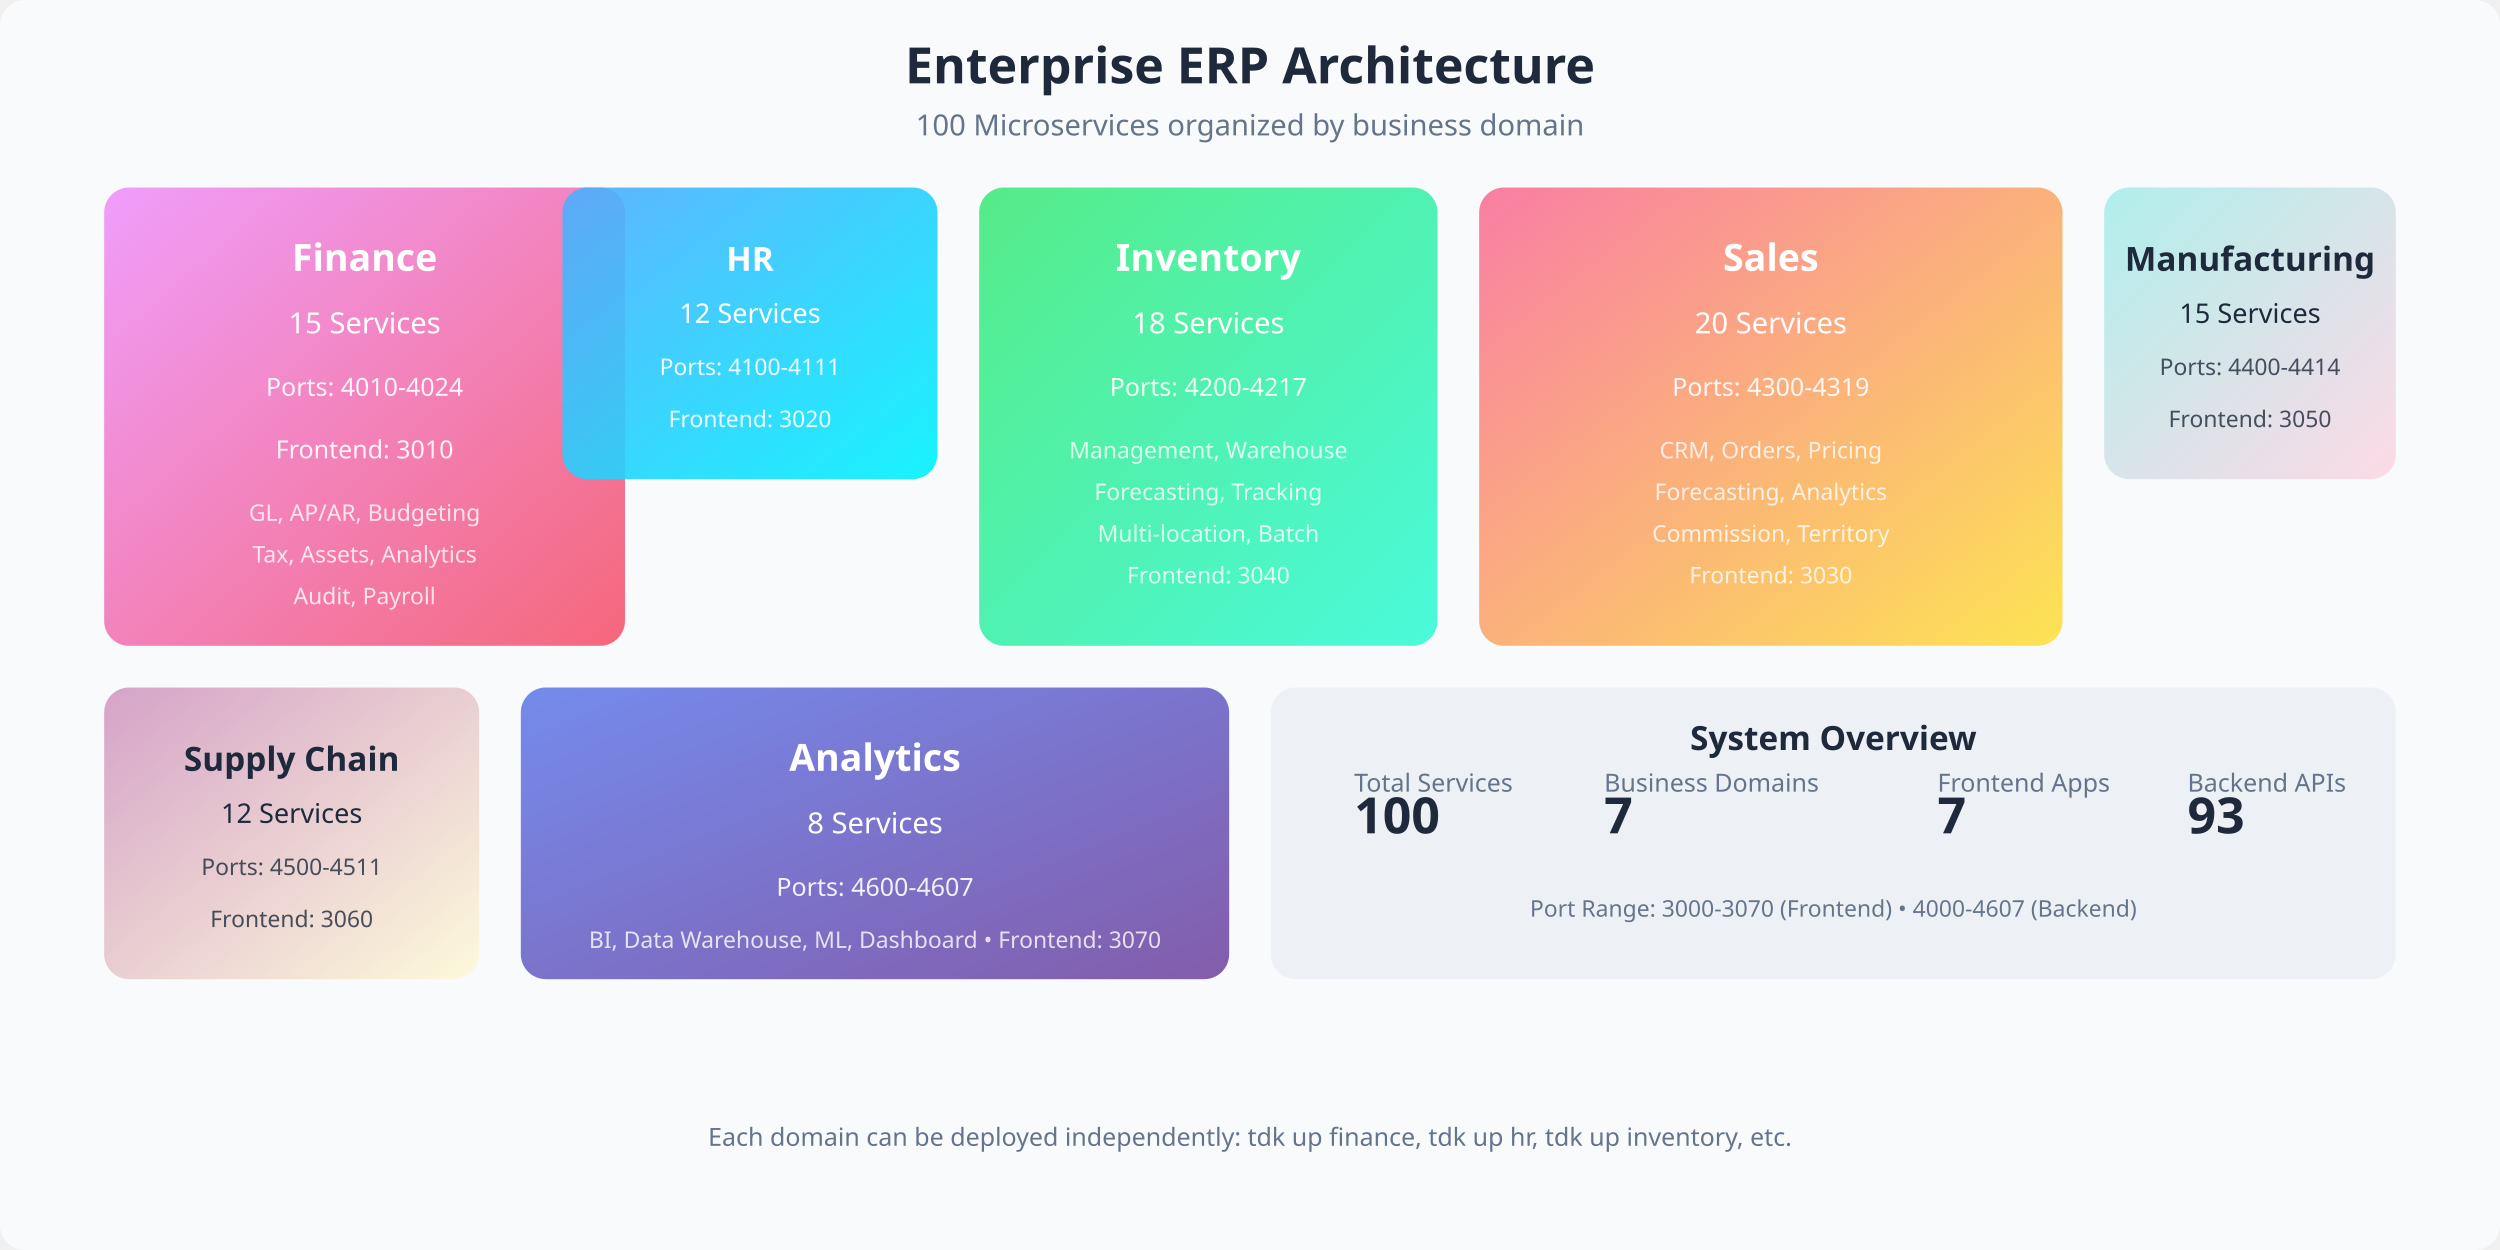
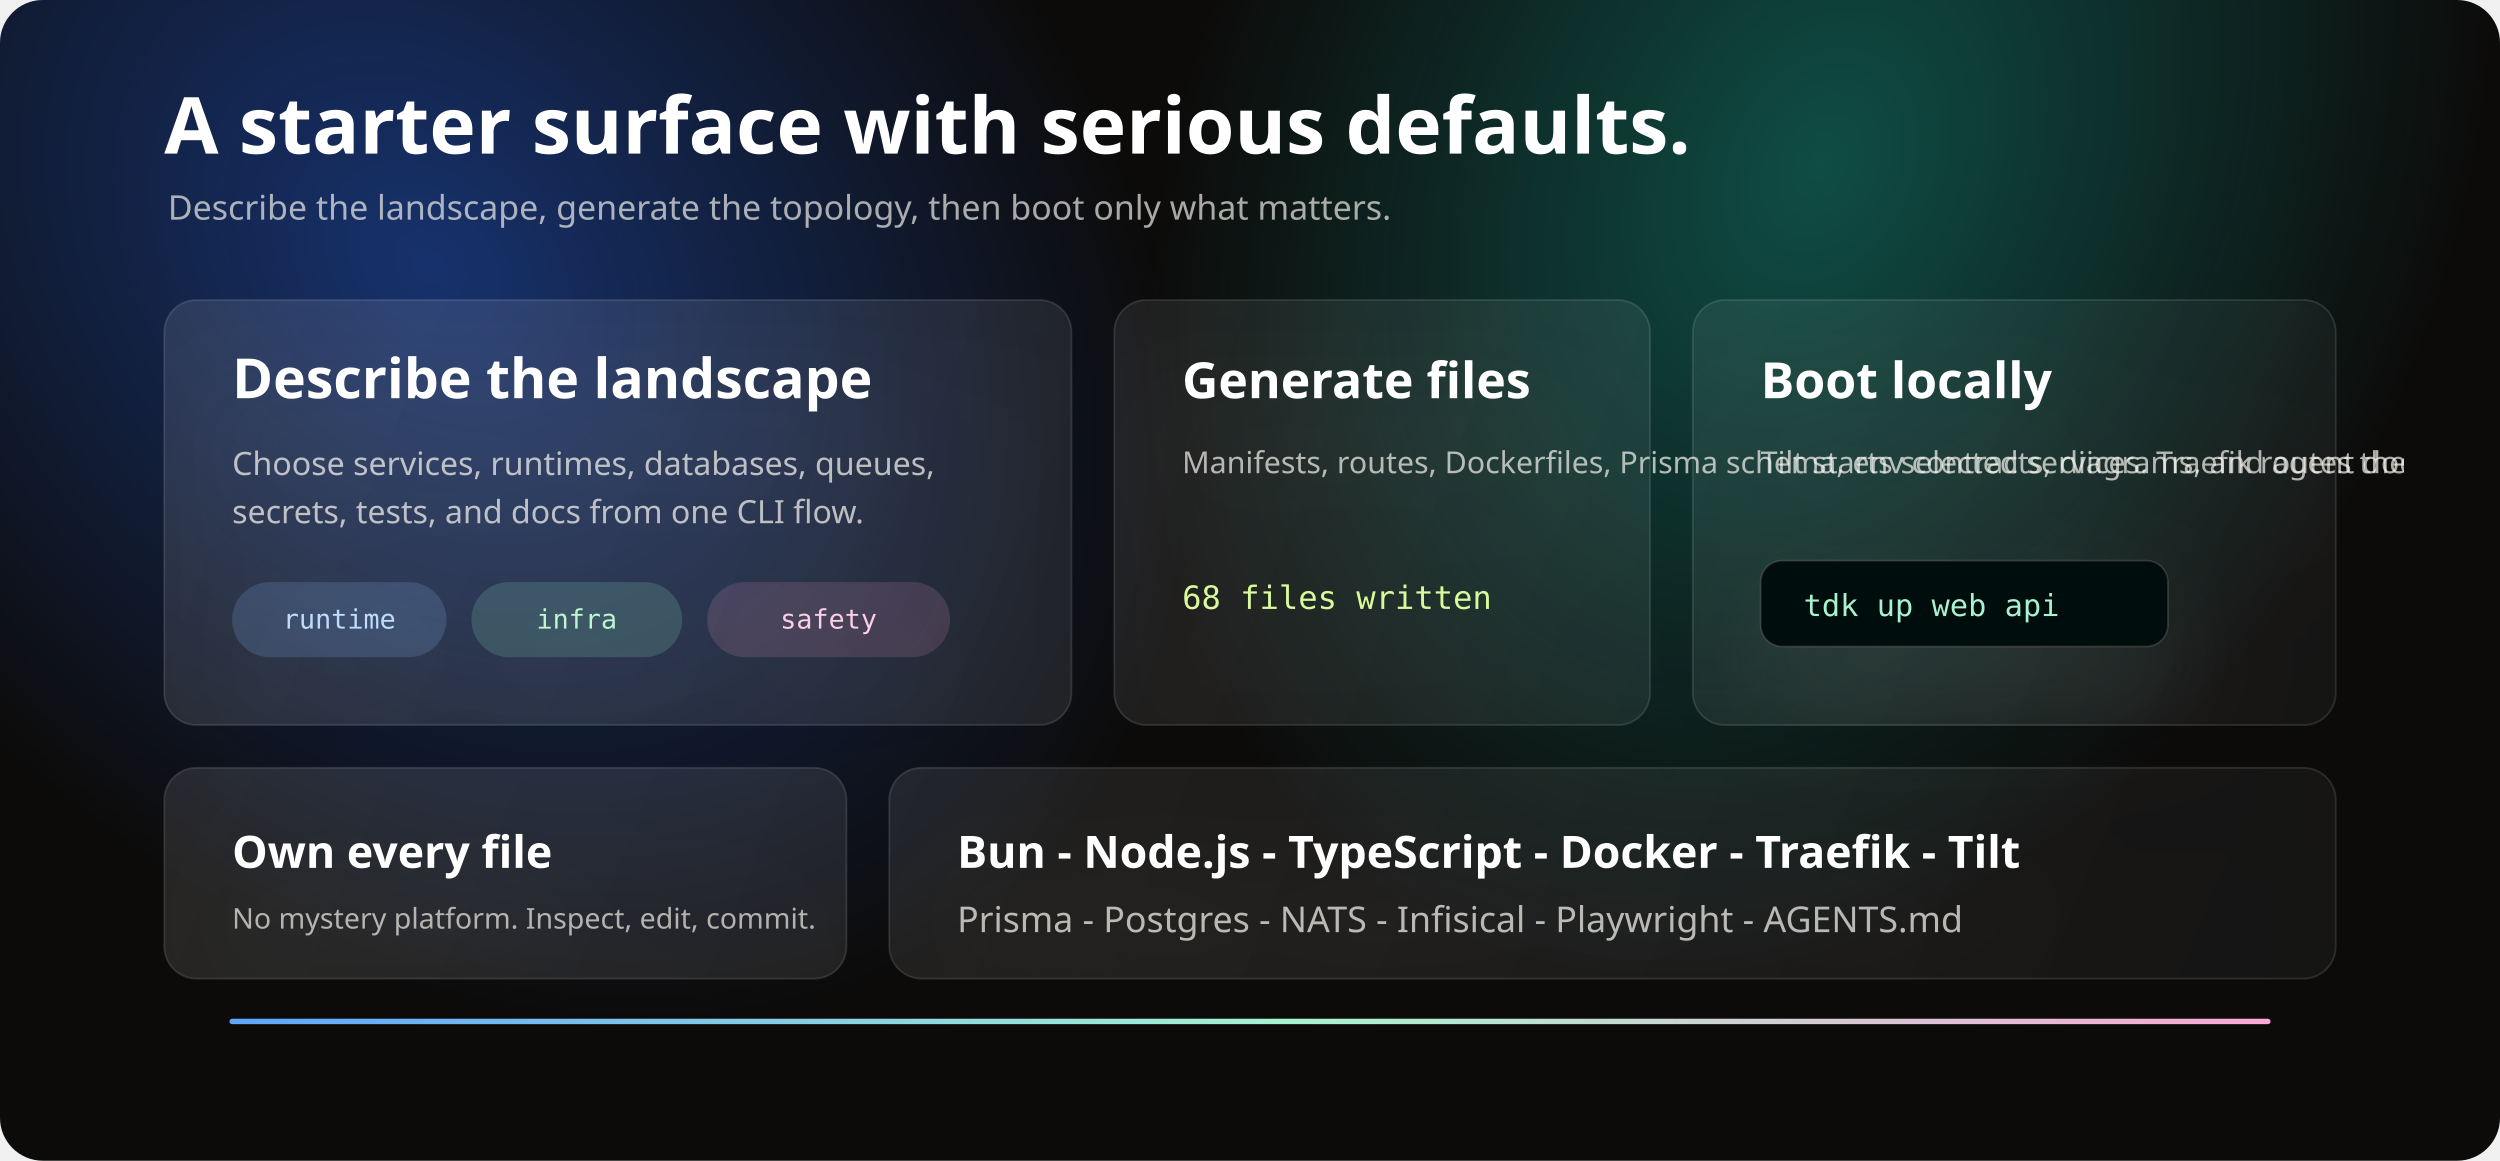
- <svg xmlns="http://www.w3.org/2000/svg" viewBox="0 0 1200 600" fill="none">
+ <svg xmlns="http://www.w3.org/2000/svg" viewBox="0 0 1400 650" fill="none">
  <defs>
-     <linearGradient id="finance" x1="0%" y1="0%" x2="100%" y2="100%">
-       <stop offset="0%" style="stop-color:#f093fb;stop-opacity:1" />
-       <stop offset="100%" style="stop-color:#f5576c;stop-opacity:1" />
+     <radialGradient id="cyanGlow" cx="0" cy="0" r="1" gradientUnits="userSpaceOnUse" gradientTransform="translate(1020 90) rotate(116) scale(480 350)">
+       <stop stop-color="#14b8a6" stop-opacity=".38" />
+       <stop offset="1" stop-color="#14b8a6" stop-opacity="0" />
+     </radialGradient>
+     <radialGradient id="blueGlow" cx="0" cy="0" r="1" gradientUnits="userSpaceOnUse" gradientTransform="translate(240 150) rotate(44) scale(480 360)">
+       <stop stop-color="#2563eb" stop-opacity=".44" />
+       <stop offset="1" stop-color="#2563eb" stop-opacity="0" />
+     </radialGradient>
+     <linearGradient id="card" x1="96" y1="128" x2="1244" y2="594" gradientUnits="userSpaceOnUse">
+       <stop stop-color="#ffffff" stop-opacity=".105" />
+       <stop offset="1" stop-color="#ffffff" stop-opacity=".035" />
    </linearGradient>
-     <linearGradient id="hr" x1="0%" y1="0%" x2="100%" y2="100%">
-       <stop offset="0%" style="stop-color:#4facfe;stop-opacity:1" />
-       <stop offset="100%" style="stop-color:#00f2fe;stop-opacity:1" />
+     <linearGradient id="accent" x1="130" y1="572" x2="1270" y2="572" gradientUnits="userSpaceOnUse">
+       <stop stop-color="#60a5fa" />
+       <stop offset=".52" stop-color="#a7f3d0" />
+       <stop offset="1" stop-color="#f9a8d4" />
    </linearGradient>
-     <linearGradient id="inventory" x1="0%" y1="0%" x2="100%" y2="100%">
-       <stop offset="0%" style="stop-color:#43e97b;stop-opacity:1" />
-       <stop offset="100%" style="stop-color:#38f9d7;stop-opacity:1" />
-     </linearGradient>
-     <linearGradient id="sales" x1="0%" y1="0%" x2="100%" y2="100%">
-       <stop offset="0%" style="stop-color:#fa709a;stop-opacity:1" />
-       <stop offset="100%" style="stop-color:#fee140;stop-opacity:1" />
-     </linearGradient>
-     <linearGradient id="manufacturing" x1="0%" y1="0%" x2="100%" y2="100%">
-       <stop offset="0%" style="stop-color:#a8edea;stop-opacity:1" />
-       <stop offset="100%" style="stop-color:#fed6e3;stop-opacity:1" />
-     </linearGradient>
-     <linearGradient id="supply" x1="0%" y1="0%" x2="100%" y2="100%">
-       <stop offset="0%" style="stop-color:#d299c2;stop-opacity:1" />
-       <stop offset="100%" style="stop-color:#fef9d7;stop-opacity:1" />
-     </linearGradient>
-     <linearGradient id="analytics" x1="0%" y1="0%" x2="100%" y2="100%">
-       <stop offset="0%" style="stop-color:#667eea;stop-opacity:1" />
-       <stop offset="100%" style="stop-color:#764ba2;stop-opacity:1" />
-     </linearGradient>
+     <filter id="shadow" x="54" y="76" width="1292" height="532" filterUnits="userSpaceOnUse" color-interpolation-filters="sRGB">
+       <feDropShadow dx="0" dy="30" stdDeviation="28" flood-color="#000" flood-opacity=".28" />
+     </filter>
  </defs>
-   <rect width="1200" height="600" fill="#f8fafc" rx="12" />
-   <text x="600" y="40" text-anchor="middle" font-family="system-ui, sans-serif" font-size="24" font-weight="bold" fill="#1e293b">
-     Enterprise ERP Architecture
-   </text>
-   <text x="600" y="65" text-anchor="middle" font-family="system-ui, sans-serif" font-size="14" fill="#64748b">
-     100 Microservices organized by business domain
-   </text>
-   <g transform="translate(50, 90)">
-     <rect x="0" y="0" width="250" height="220" rx="12" fill="url(#finance)" opacity="0.9" />
-     <text x="125" y="40" text-anchor="middle" font-family="system-ui, sans-serif" font-size="18" font-weight="bold" fill="white">Finance</text>
-     <text x="125" y="70" text-anchor="middle" font-family="system-ui, sans-serif" font-size="14" fill="white">15 Services</text>
-     <text x="125" y="100" text-anchor="middle" font-family="system-ui, sans-serif" font-size="12" fill="white" opacity="0.9">Ports: 4010-4024</text>
-     <text x="125" y="130" text-anchor="middle" font-family="system-ui, sans-serif" font-size="12" fill="white" opacity="0.9">Frontend: 3010</text>
-     <text x="125" y="160" text-anchor="middle" font-family="system-ui, sans-serif" font-size="11" fill="white" opacity="0.8">GL, AP/AR, Budgeting</text>
-     <text x="125" y="180" text-anchor="middle" font-family="system-ui, sans-serif" font-size="11" fill="white" opacity="0.8">Tax, Assets, Analytics</text>
-     <text x="125" y="200" text-anchor="middle" font-family="system-ui, sans-serif" font-size="11" fill="white" opacity="0.8">Audit, Payroll</text>
+   <rect width="1400" height="650" rx="24" fill="#0c0b0a" />
+   <rect width="1400" height="650" rx="24" fill="url(#blueGlow)" />
+   <rect width="1400" height="650" rx="24" fill="url(#cyanGlow)" />
+   <text x="92" y="86" fill="#ffffff" font-family="Geist, ui-sans-serif, system-ui, sans-serif" font-size="44" font-weight="800">A starter surface with serious defaults.</text>
+   <text x="94" y="123" fill="#f7f4ee" fill-opacity=".67" font-family="Geist, ui-sans-serif, system-ui, sans-serif" font-size="19">Describe the landscape, generate the topology, then boot only what matters.</text>
+   <g filter="url(#shadow)">
+     <rect x="92" y="168" width="508" height="238" rx="18" fill="url(#card)" stroke="#ffffff" stroke-opacity=".12" />
+     <text x="130" y="223" fill="#ffffff" font-family="Geist, ui-sans-serif, system-ui, sans-serif" font-size="31" font-weight="800">Describe the landscape</text>
+     <text x="130" y="266" fill="#f7f4ee" fill-opacity=".72" font-family="Geist, ui-sans-serif, system-ui, sans-serif" font-size="18">Choose services, runtimes, databases, queues,</text>
+     <text x="130" y="293" fill="#f7f4ee" fill-opacity=".72" font-family="Geist, ui-sans-serif, system-ui, sans-serif" font-size="18">secrets, tests, and docs from one CLI flow.</text>
+     <g font-family="ui-monospace, SFMono-Regular, Menlo, Consolas, monospace" font-size="15">
+       <rect x="130" y="326" width="120" height="42" rx="21" fill="#93c5fd" fill-opacity=".18" />
+       <text x="190" y="352" text-anchor="middle" fill="#bfdbfe">runtime</text>
+       <rect x="264" y="326" width="118" height="42" rx="21" fill="#a7f3d0" fill-opacity=".16" />
+       <text x="323" y="352" text-anchor="middle" fill="#bbf7d0">infra</text>
+       <rect x="396" y="326" width="136" height="42" rx="21" fill="#f9a8d4" fill-opacity=".15" />
+       <text x="464" y="352" text-anchor="middle" fill="#fbcfe8">safety</text>
+     </g>
+     <rect x="624" y="168" width="300" height="238" rx="18" fill="url(#card)" stroke="#ffffff" stroke-opacity=".12" />
+     <text x="662" y="223" fill="#ffffff" font-family="Geist, ui-sans-serif, system-ui, sans-serif" font-size="28" font-weight="800">Generate files</text>
+     <text x="662" y="265" fill="#f7f4ee" fill-opacity=".7" font-family="Geist, ui-sans-serif, system-ui, sans-serif" font-size="17">Manifests, routes, Dockerfiles, Prisma schema, env contracts, diagrams, and agent docs.</text>
+     <text x="662" y="341" fill="#d9f99d" font-family="ui-monospace, SFMono-Regular, Menlo, Consolas, monospace" font-size="18">68 files written</text>
+     <rect x="948" y="168" width="360" height="238" rx="18" fill="url(#card)" stroke="#ffffff" stroke-opacity=".12" />
+     <text x="986" y="223" fill="#ffffff" font-family="Geist, ui-sans-serif, system-ui, sans-serif" font-size="28" font-weight="800">Boot locally</text>
+     <text x="986" y="265" fill="#f7f4ee" fill-opacity=".7" font-family="Geist, ui-sans-serif, system-ui, sans-serif" font-size="17">Tilt starts selected services. Traefik routes them. Hot reload stays armed.</text>
+     <rect x="986" y="314" width="228" height="48" rx="12" fill="#05070a" stroke="#ffffff" stroke-opacity=".14" />
+     <text x="1010" y="345" fill="#a7f3d0" font-family="ui-monospace, SFMono-Regular, Menlo, Consolas, monospace" font-size="17">tdk up web api</text>
+     <rect x="92" y="430" width="382" height="118" rx="18" fill="url(#card)" stroke="#ffffff" stroke-opacity=".12" />
+     <text x="130" y="486" fill="#ffffff" font-family="Geist, ui-sans-serif, system-ui, sans-serif" font-size="25" font-weight="800">Own every file</text>
+     <text x="130" y="520" fill="#f7f4ee" fill-opacity=".68" font-family="Geist, ui-sans-serif, system-ui, sans-serif" font-size="16">No mystery platform. Inspect, edit, commit.</text>
+     <rect x="498" y="430" width="810" height="118" rx="18" fill="url(#card)" stroke="#ffffff" stroke-opacity=".12" />
+     <text x="536" y="486" fill="#ffffff" font-family="Geist, ui-sans-serif, system-ui, sans-serif" font-size="25" font-weight="800">Bun - Node.js - TypeScript - Docker - Traefik - Tilt</text>
+     <text x="536" y="522" fill="#f7f4ee" fill-opacity=".72" font-family="Geist, ui-sans-serif, system-ui, sans-serif" font-size="20">Prisma - Postgres - NATS - Infisical - Playwright - AGENTS.md</text>
+     <path d="M130 572H1270" stroke="url(#accent)" stroke-width="3" stroke-linecap="round" />
  </g>
-   <g transform="translate(270, 90)">
-     <rect x="0" y="0" width="180" height="140" rx="12" fill="url(#hr)" opacity="0.9" />
-     <text x="90" y="40" text-anchor="middle" font-family="system-ui, sans-serif" font-size="16" font-weight="bold" fill="white">HR</text>
-     <text x="90" y="65" text-anchor="middle" font-family="system-ui, sans-serif" font-size="13" fill="white">12 Services</text>
-     <text x="90" y="90" text-anchor="middle" font-family="system-ui, sans-serif" font-size="11" fill="white" opacity="0.9">Ports: 4100-4111</text>
-     <text x="90" y="115" text-anchor="middle" font-family="system-ui, sans-serif" font-size="11" fill="white" opacity="0.9">Frontend: 3020</text>
-   </g>
-   <g transform="translate(470, 90)">
-     <rect x="0" y="0" width="220" height="220" rx="12" fill="url(#inventory)" opacity="0.9" />
-     <text x="110" y="40" text-anchor="middle" font-family="system-ui, sans-serif" font-size="18" font-weight="bold" fill="white">Inventory</text>
-     <text x="110" y="70" text-anchor="middle" font-family="system-ui, sans-serif" font-size="14" fill="white">18 Services</text>
-     <text x="110" y="100" text-anchor="middle" font-family="system-ui, sans-serif" font-size="12" fill="white" opacity="0.9">Ports: 4200-4217</text>
-     <text x="110" y="130" text-anchor="middle" font-family="system-ui, sans-serif" font-size="11" fill="white" opacity="0.8">Management, Warehouse</text>
-     <text x="110" y="150" text-anchor="middle" font-family="system-ui, sans-serif" font-size="11" fill="white" opacity="0.8">Forecasting, Tracking</text>
-     <text x="110" y="170" text-anchor="middle" font-family="system-ui, sans-serif" font-size="11" fill="white" opacity="0.8">Multi-location, Batch</text>
-     <text x="110" y="190" text-anchor="middle" font-family="system-ui, sans-serif" font-size="11" fill="white" opacity="0.8">Frontend: 3040</text>
-   </g>
-   <g transform="translate(710, 90)">
-     <rect x="0" y="0" width="280" height="220" rx="12" fill="url(#sales)" opacity="0.9" />
-     <text x="140" y="40" text-anchor="middle" font-family="system-ui, sans-serif" font-size="18" font-weight="bold" fill="white">Sales</text>
-     <text x="140" y="70" text-anchor="middle" font-family="system-ui, sans-serif" font-size="14" fill="white">20 Services</text>
-     <text x="140" y="100" text-anchor="middle" font-family="system-ui, sans-serif" font-size="12" fill="white" opacity="0.9">Ports: 4300-4319</text>
-     <text x="140" y="130" text-anchor="middle" font-family="system-ui, sans-serif" font-size="11" fill="white" opacity="0.8">CRM, Orders, Pricing</text>
-     <text x="140" y="150" text-anchor="middle" font-family="system-ui, sans-serif" font-size="11" fill="white" opacity="0.8">Forecasting, Analytics</text>
-     <text x="140" y="170" text-anchor="middle" font-family="system-ui, sans-serif" font-size="11" fill="white" opacity="0.8">Commission, Territory</text>
-     <text x="140" y="190" text-anchor="middle" font-family="system-ui, sans-serif" font-size="11" fill="white" opacity="0.8">Frontend: 3030</text>
-   </g>
-   <g transform="translate(1010, 90)">
-     <rect x="0" y="0" width="140" height="140" rx="12" fill="url(#manufacturing)" opacity="0.9" />
-     <text x="70" y="40" text-anchor="middle" font-family="system-ui, sans-serif" font-size="16" font-weight="bold" fill="#1e293b">Manufacturing</text>
-     <text x="70" y="65" text-anchor="middle" font-family="system-ui, sans-serif" font-size="13" fill="#1e293b">15 Services</text>
-     <text x="70" y="90" text-anchor="middle" font-family="system-ui, sans-serif" font-size="11" fill="#1e293b" opacity="0.8">Ports: 4400-4414</text>
-     <text x="70" y="115" text-anchor="middle" font-family="system-ui, sans-serif" font-size="11" fill="#1e293b" opacity="0.8">Frontend: 3050</text>
-   </g>
-   <g transform="translate(50, 330)">
-     <rect x="0" y="0" width="180" height="140" rx="12" fill="url(#supply)" opacity="0.9" />
-     <text x="90" y="40" text-anchor="middle" font-family="system-ui, sans-serif" font-size="16" font-weight="bold" fill="#1e293b">Supply Chain</text>
-     <text x="90" y="65" text-anchor="middle" font-family="system-ui, sans-serif" font-size="13" fill="#1e293b">12 Services</text>
-     <text x="90" y="90" text-anchor="middle" font-family="system-ui, sans-serif" font-size="11" fill="#1e293b" opacity="0.8">Ports: 4500-4511</text>
-     <text x="90" y="115" text-anchor="middle" font-family="system-ui, sans-serif" font-size="11" fill="#1e293b" opacity="0.8">Frontend: 3060</text>
-   </g>
-   <g transform="translate(250, 330)">
-     <rect x="0" y="0" width="340" height="140" rx="12" fill="url(#analytics)" opacity="0.9" />
-     <text x="170" y="40" text-anchor="middle" font-family="system-ui, sans-serif" font-size="18" font-weight="bold" fill="white">Analytics</text>
-     <text x="170" y="70" text-anchor="middle" font-family="system-ui, sans-serif" font-size="14" fill="white">8 Services</text>
-     <text x="170" y="100" text-anchor="middle" font-family="system-ui, sans-serif" font-size="12" fill="white" opacity="0.9">Ports: 4600-4607</text>
-     <text x="170" y="125" text-anchor="middle" font-family="system-ui, sans-serif" font-size="11" fill="white" opacity="0.8">BI, Data Warehouse, ML, Dashboard • Frontend: 3070</text>
-   </g>
-   <g transform="translate(610, 330)">
-     <rect x="0" y="0" width="540" height="140" rx="12" fill="#e2e8f0" opacity="0.5" />
-     <text x="270" y="30" text-anchor="middle" font-family="system-ui, sans-serif" font-size="16" font-weight="bold" fill="#1e293b">System Overview</text>
-     <g transform="translate(40, 50)">
-       <text x="0" y="0" font-family="system-ui, sans-serif" font-size="12" fill="#64748b">Total Services</text>
-       <text x="0" y="20" font-family="system-ui, sans-serif" font-size="24" font-weight="bold" fill="#1e293b">100</text>
-     </g>
-     <g transform="translate(160, 50)">
-       <text x="0" y="0" font-family="system-ui, sans-serif" font-size="12" fill="#64748b">Business Domains</text>
-       <text x="0" y="20" font-family="system-ui, sans-serif" font-size="24" font-weight="bold" fill="#1e293b">7</text>
-     </g>
-     <g transform="translate(320, 50)">
-       <text x="0" y="0" font-family="system-ui, sans-serif" font-size="12" fill="#64748b">Frontend Apps</text>
-       <text x="0" y="20" font-family="system-ui, sans-serif" font-size="24" font-weight="bold" fill="#1e293b">7</text>
-     </g>
-     <g transform="translate(440, 50)">
-       <text x="0" y="0" font-family="system-ui, sans-serif" font-size="12" fill="#64748b">Backend APIs</text>
-       <text x="0" y="20" font-family="system-ui, sans-serif" font-size="24" font-weight="bold" fill="#1e293b">93</text>
-     </g>
-     <text x="270" y="110" text-anchor="middle" font-family="system-ui, sans-serif" font-size="11" fill="#64748b">
-       Port Range: 3000-3070 (Frontend) • 4000-4607 (Backend)
-     </text>
-   </g>
-   <text x="600" y="550" text-anchor="middle" font-family="system-ui, sans-serif" font-size="12" fill="#64748b">
-     Each domain can be deployed independently: tdk up finance, tdk up hr, tdk up inventory, etc.
-   </text>
</svg>
